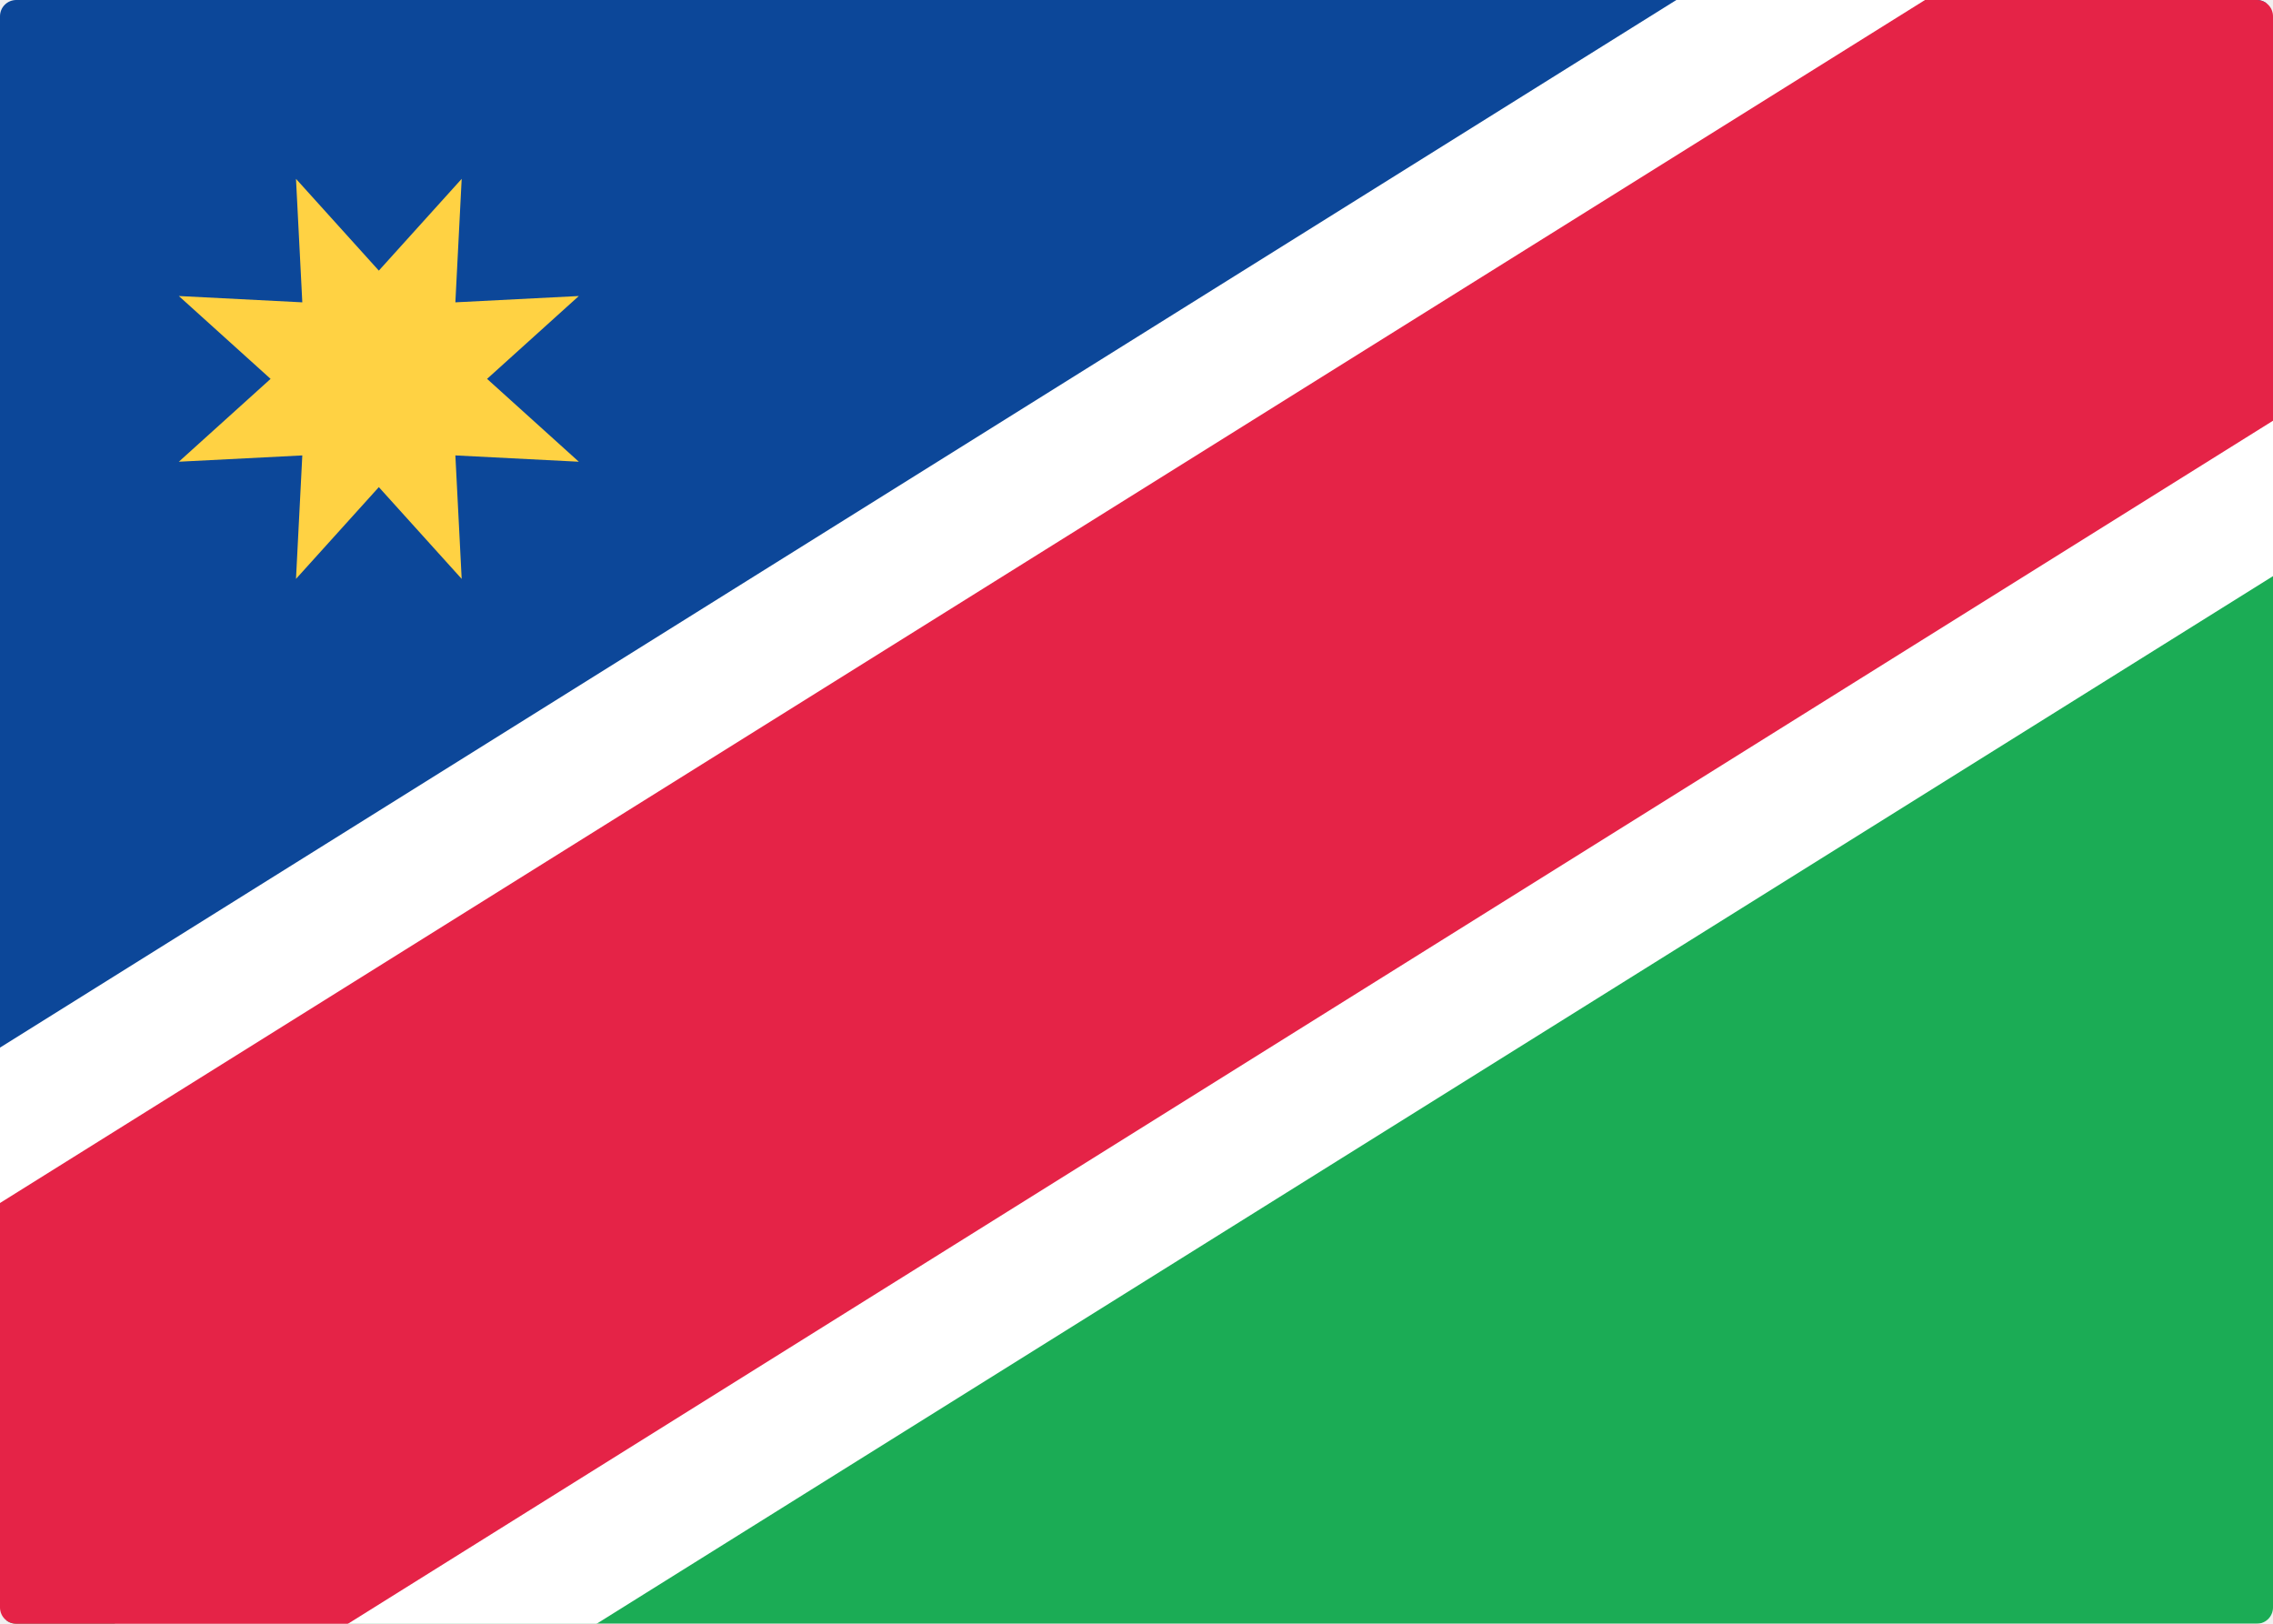
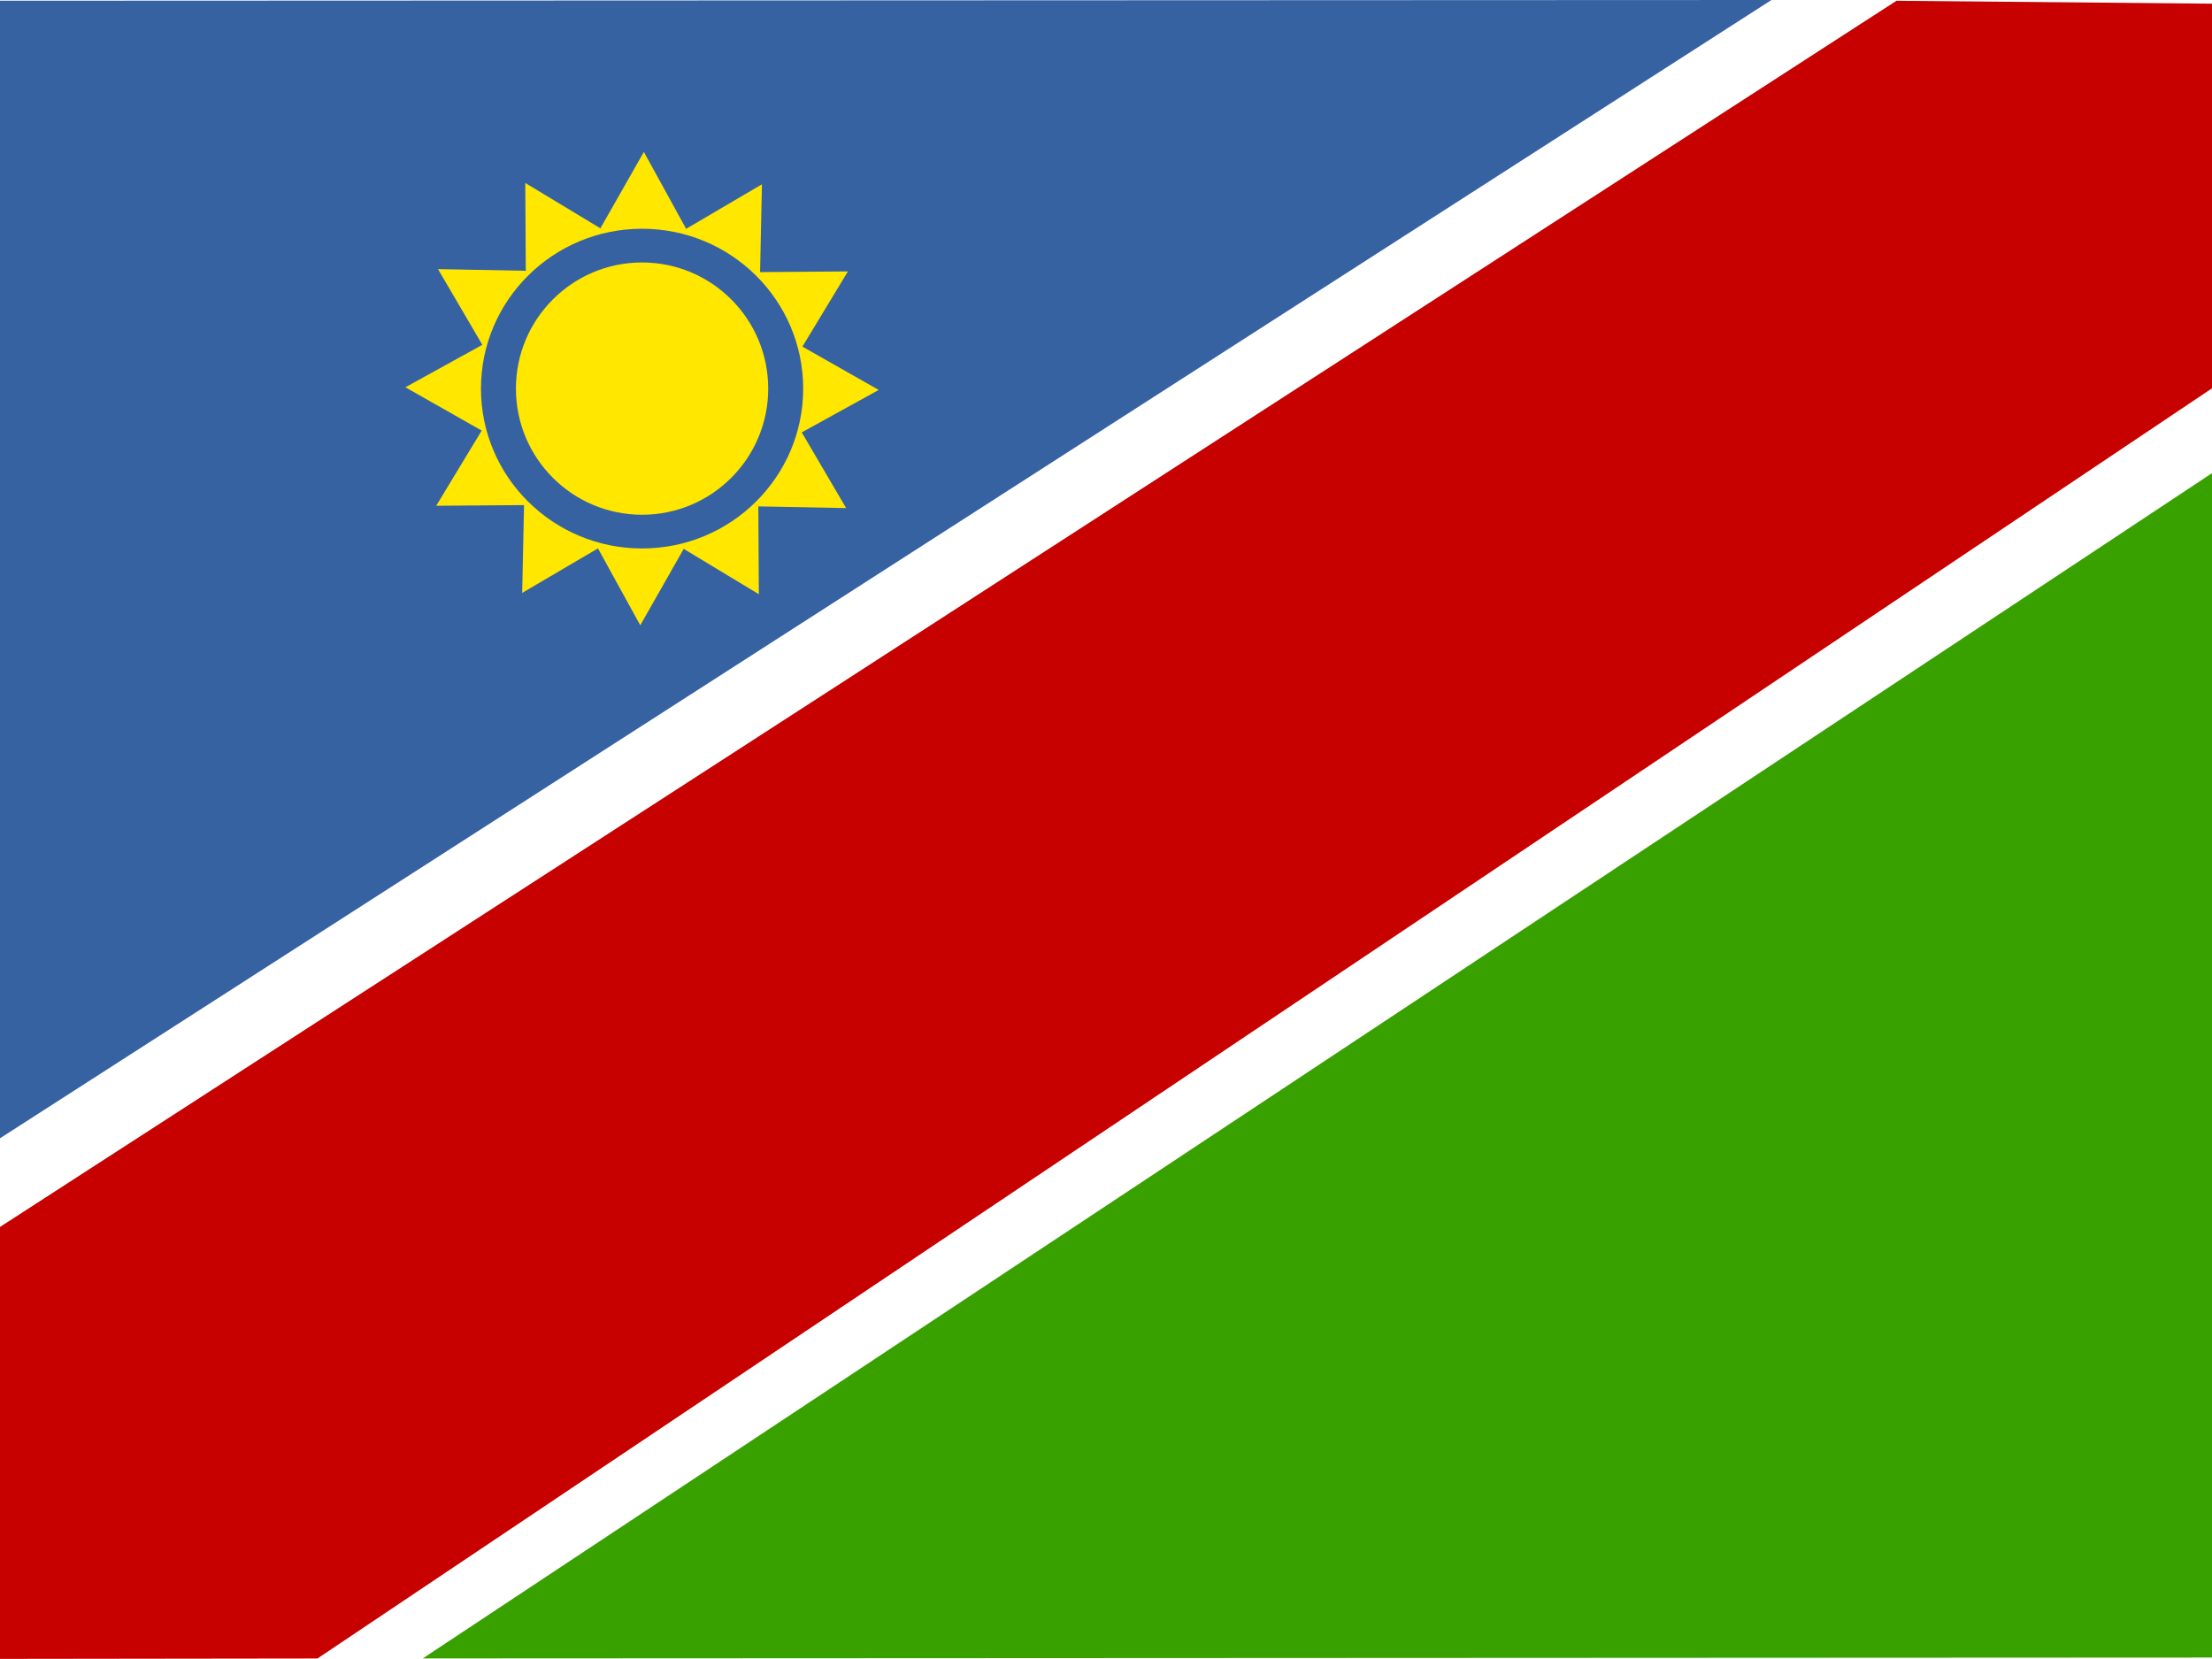
- <svg xmlns="http://www.w3.org/2000/svg" xmlns:xlink="http://www.w3.org/1999/xlink" width="280" height="200" viewBox="0 0 280 200">
+ <svg xmlns="http://www.w3.org/2000/svg" height="480" width="640" viewBox="0 0 640 480">
  <defs>
-     <rect id="a" width="280" height="200" rx="2" />
+     <clipPath id="a">
+       <path fill-opacity=".67" d="M0 0h640v480H0z" />
+     </clipPath>
  </defs>
-   <g fill="none" fill-rule="evenodd">
-     <mask id="b" fill="#fff">
-       <use xlink:href="#a" />
-     </mask>
-     <use fill="#FFF" xlink:href="#a" />
-     <path fill="#0C4799" mask="url(#b)" d="M0 133.333L280 0H0z" />
-     <path fill="#FFD243" mask="url(#b)" d="M46.667 60L36.462 71.303l.777-15.208-15.21.777 11.304-10.205L22.03 36.462l15.209.777-.777-15.21 10.205 11.304L56.872 22.03l-.777 15.209 15.208-.777L60 46.667l11.303 10.205-15.208-.777.777 15.208z" />
-     <path fill="#1BAC55" mask="url(#b)" d="M0 200h280V66.667z" />
-     <path fill="#FFF" mask="url(#b)" d="M30.824 226.667L301.707 57.4l-52.53-84.067L-21.708 142.6z" />
-     <path fill="#E52347" mask="url(#b)" d="M-6.292 230.72L321.62 25.816l-35.328-56.536L-41.62 174.183z" />
+   <g fill-rule="evenodd" clip-path="url(#a)">
+     <path fill="#fff" d="M0 0h640v480H0z" />
+     <path d="M-26.374.224l.803 345.543L512.535 0-26.378.222z" fill="#3662a2" />
+     <path d="M666.37 479.56l-1.262-359.298-542.793 359.57 544.059-.266z" fill="#38a100" />
+     <path d="M-26.028 371.822L-25.57 480l117.421-.15L665.375 95.344l-.646-94.05L548.704.224-26.031 371.82z" fill="#c70000" />
+     <path fill="#ffe700" d="M219.556 171.927l-21.733-13.122-12.575 22.103-12.235-22.246-21.93 12.883.536-25.406-25.413.198 13.167-21.759-22.082-12.531 22.27-12.278-12.837-21.907 25.405.487-.15-25.41 21.734 13.125 12.575-22.106 12.235 22.246 21.93-12.88-.536 25.407 25.41-.201-13.165 21.76 22.08 12.532-22.27 12.278 12.84 21.906-25.405-.488z" />
+     <path d="M232.384 112.437c0 25.544-20.87 46.252-46.613 46.252s-46.614-20.708-46.614-46.252 20.87-46.253 46.614-46.253 46.613 20.708 46.613 46.253z" fill="#3662a2" />
+     <path d="M222.267 112.437c0 20.156-16.34 36.496-36.496 36.496s-36.497-16.34-36.497-36.496 16.34-36.497 36.497-36.497 36.496 16.34 36.496 36.497z" fill="#ffe700" />
  </g>
</svg>
